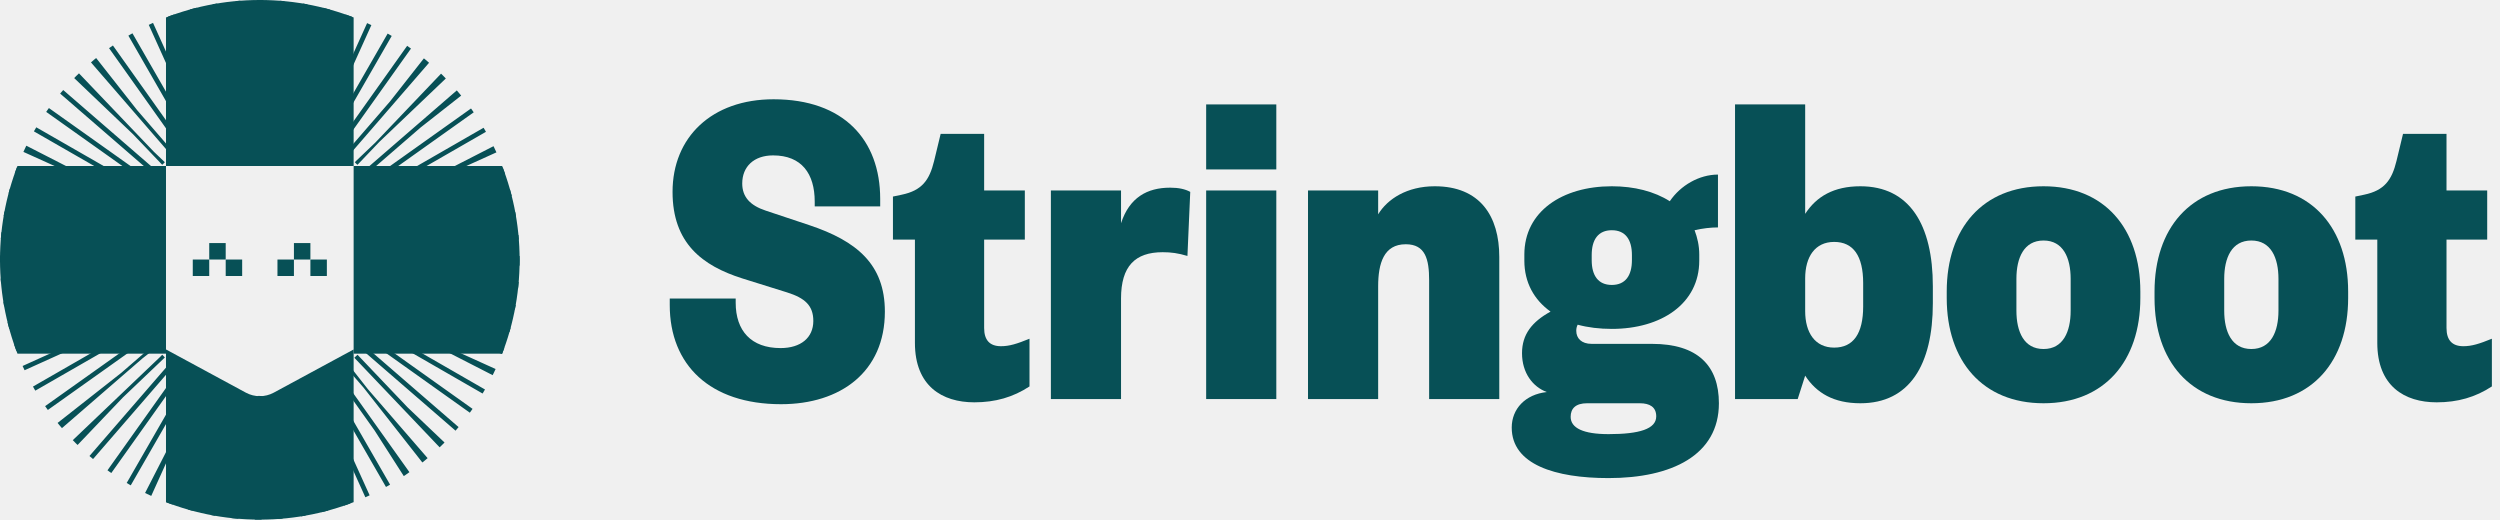
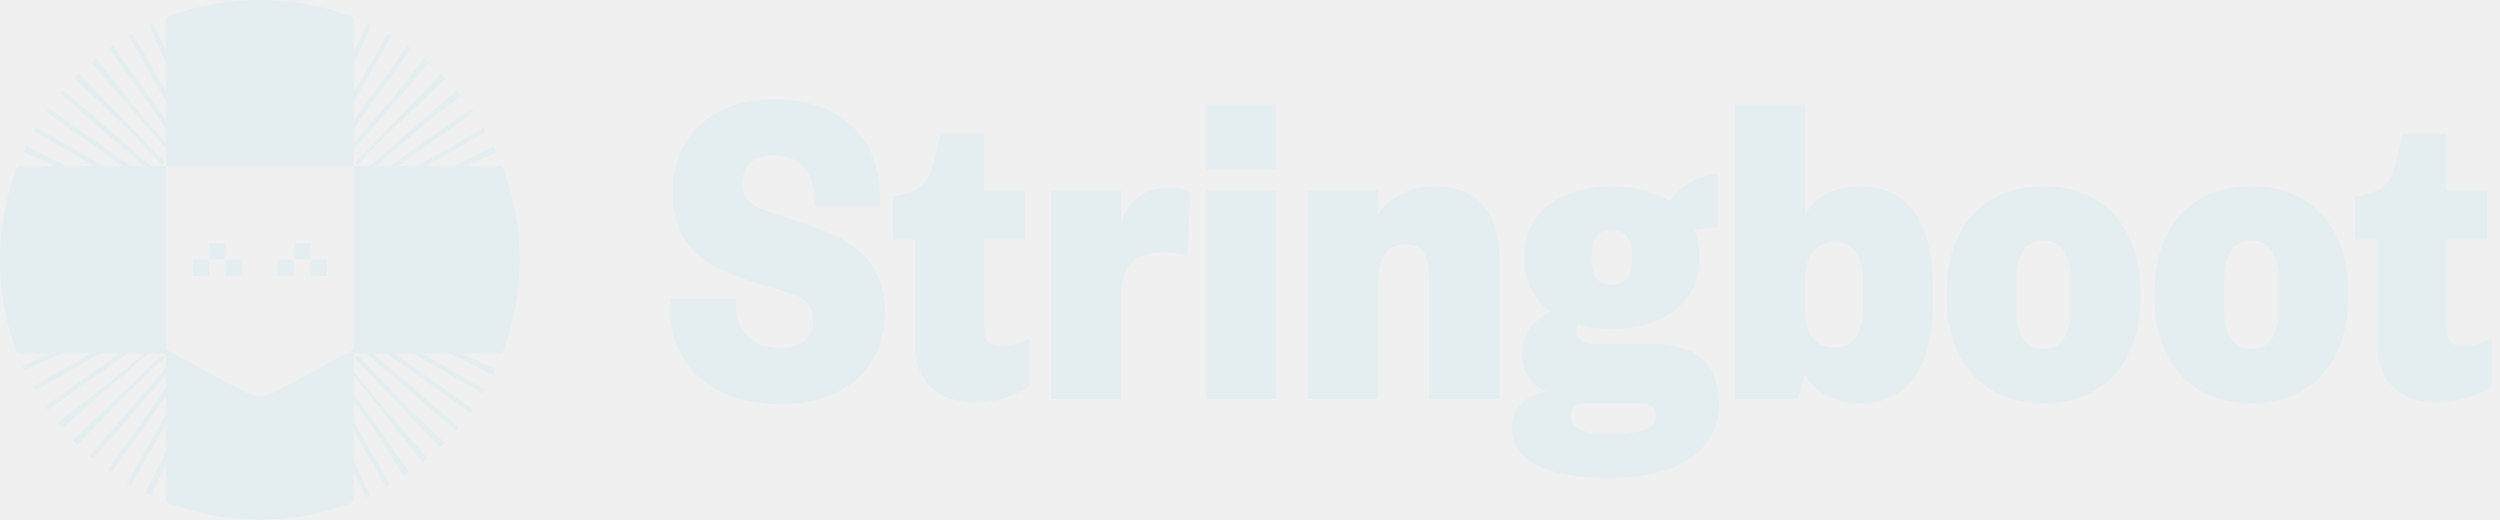
<svg xmlns="http://www.w3.org/2000/svg" width="866" height="180" viewBox="0 0 866 180" fill="none">
-   <g clip-path="url(#clip0_22_270)">
-     <circle cx="90.001" cy="90" r="74.75" stroke="#075056" stroke-width="55.161" stroke-dasharray="1.63 4.88" />
-     <rect x="57.499" y="-7.5" width="65" height="65" fill="#075056" />
-     <path d="M57.499 121.048L85.165 136.014C88.182 137.646 91.818 137.646 94.835 136.014L122.499 121.048V186.048H57.499V121.048Z" fill="#075056" />
-     <rect x="-7.5" y="57.5" width="65" height="65" fill="#075056" />
-     <rect x="122.5" y="57.5" width="65" height="65" fill="#075056" />
-     <g clip-path="url(#clip1_22_270)">
-       <rect x="72.478" y="84.194" width="5.705" height="5.705" fill="#075056" />
-       <rect x="66.774" y="89.898" width="5.705" height="5.705" fill="#075056" />
-       <rect width="5.705" height="5.705" transform="matrix(-1 0 0 1 107.522 84.1935)" fill="#075056" />
-       <rect x="78.183" y="89.898" width="5.705" height="5.705" fill="#075056" />
-       <rect width="5.705" height="5.705" transform="matrix(-1 0 0 1 101.817 89.8982)" fill="#075056" />
-       <rect width="5.705" height="5.705" transform="matrix(-1 0 0 1 113.226 89.8982)" fill="#075056" />
+   <g clip-path="url(#clip0_22_283)">
+     <circle cx="90.001" cy="90" r="74.75" stroke="#E4EEF0" stroke-width="55.161" stroke-dasharray="1.63 4.88" />
+     <rect x="57.499" y="-7.5" width="65" height="65" fill="#E4EEF0" />
+     <path d="M57.499 121.048L85.165 136.014C88.182 137.646 91.818 137.645 94.835 136.014L122.499 121.048V186.048H57.499V121.048Z" fill="#E4EEF0" />
+     <rect x="-7.5" y="57.5" width="65" height="65" fill="#E4EEF0" />
+     <rect x="122.5" y="57.5" width="65" height="65" fill="#E4EEF0" />
+     <g clip-path="url(#clip1_22_283)">
+       <rect x="72.478" y="84.194" width="5.705" height="5.705" fill="#E4EEF0" />
+       <rect x="66.774" y="89.898" width="5.705" height="5.705" fill="#E4EEF0" />
+       <rect width="5.705" height="5.705" transform="matrix(-1 0 0 1 107.522 84.1935)" fill="#E4EEF0" />
+       <rect x="78.183" y="89.898" width="5.705" height="5.705" fill="#E4EEF0" />
+       <rect width="5.705" height="5.705" transform="matrix(-1 0 0 1 101.817 89.8981)" fill="#E4EEF0" />
+       <rect width="5.705" height="5.705" transform="matrix(-1 0 0 1 113.226 89.8981)" fill="#E4EEF0" />
    </g>
  </g>
-   <path d="M823.496 118.792V82.99H815.882V68.086L818.96 67.438C825.926 65.98 828.518 62.416 830.138 55.774L832.406 46.378H847.472V65.98H861.566V82.99H847.472V113.608C847.472 117.82 849.416 119.926 853.304 119.926C856.22 119.926 858.812 119.116 863.186 117.334V133.858C857.516 137.584 851.36 139.366 844.07 139.366C832.892 139.366 823.496 133.696 823.496 118.792Z" fill="#075056" />
-   <path d="M779.864 120.898C786.668 120.898 789.26 114.904 789.26 107.614V96.598C789.26 89.308 786.668 83.314 779.864 83.314C773.06 83.314 770.468 89.308 770.468 96.598V107.614C770.468 114.904 773.06 120.898 779.864 120.898ZM779.864 139.69C758.804 139.69 746.33 125.11 746.33 103.24V100.972C746.33 79.102 758.804 64.522 779.864 64.522C800.924 64.522 813.398 79.102 813.398 100.972V103.24C813.398 125.11 800.924 139.69 779.864 139.69Z" fill="#075056" />
-   <path d="M707.881 120.898C714.685 120.898 717.277 114.904 717.277 107.614V96.598C717.277 89.308 714.685 83.314 707.881 83.314C701.077 83.314 698.485 89.308 698.485 96.598V107.614C698.485 114.904 701.077 120.898 707.881 120.898ZM707.881 139.69C686.821 139.69 674.347 125.11 674.347 103.24V100.972C674.347 79.102 686.821 64.522 707.881 64.522C728.941 64.522 741.415 79.102 741.415 100.972V103.24C741.415 125.11 728.941 139.69 707.881 139.69Z" fill="#075056" />
-   <path d="M645.401 106.156V98.056C645.401 88.66 641.999 83.8 635.357 83.8C628.715 83.8 625.313 88.984 625.313 96.436V107.776C625.313 115.228 628.715 120.412 635.357 120.412C641.999 120.412 645.401 115.552 645.401 106.156ZM625.313 130.132L622.721 138.232H601.013V36.172H625.313V74.08C629.201 68.086 635.195 64.522 644.429 64.522C661.439 64.522 669.539 77.806 669.539 99.19V105.022C669.539 126.406 661.439 139.69 644.429 139.69C635.195 139.69 629.201 136.126 625.313 130.132Z" fill="#075056" />
-   <path d="M588.624 88.174V90.28C588.624 105.184 575.502 113.932 558.33 113.932C554.118 113.932 550.068 113.446 546.504 112.474C546.18 113.122 546.018 113.77 546.018 114.58C546.018 117.172 547.8 119.116 551.364 119.116H572.262C588.138 119.116 595.428 126.73 595.428 139.69C595.428 157.672 579.066 165.61 557.196 165.61C538.728 165.61 523.662 160.912 523.662 148.114C523.662 141.634 528.36 136.612 535.812 135.802C530.952 134.02 527.226 129.16 527.226 122.356C527.226 115.876 530.628 111.502 537.108 107.938C531.438 103.888 528.036 97.894 528.036 90.28V88.174C528.036 73.27 541.158 64.522 558.33 64.522C566.106 64.522 573.072 66.304 578.418 69.706C582.144 64.198 588.624 60.472 595.104 60.472V78.778C592.674 78.778 589.758 79.102 587.004 79.75C587.976 82.342 588.624 85.096 588.624 88.174ZM544.074 144.388C544.074 148.276 548.448 150.382 557.196 150.382C567.888 150.382 573.72 148.6 573.72 144.226C573.72 140.986 571.452 139.69 568.05 139.69H549.744C545.856 139.69 544.074 141.472 544.074 144.388ZM551.364 88.336V90.118C551.364 95.464 553.632 98.704 558.33 98.704C563.028 98.704 565.296 95.464 565.296 90.118V88.336C565.296 82.99 563.028 79.75 558.33 79.75C553.632 79.75 551.364 82.99 551.364 88.336Z" fill="#075056" />
-   <path d="M477.393 99.19V138.232H453.093V65.98H477.393V74.242C480.633 68.896 487.437 64.522 496.995 64.522C512.709 64.522 519.351 74.89 519.351 88.984V138.232H495.051V97.084C495.051 89.794 493.755 84.61 486.951 84.61C479.337 84.61 477.393 91.252 477.393 99.19Z" fill="#075056" />
-   <path d="M417.814 65.98H442.114V138.232H417.814V65.98ZM417.814 58.69V36.172H442.114V58.69H417.814Z" fill="#075056" />
-   <path d="M412.301 66.466L411.329 88.66C408.089 87.688 405.659 87.364 402.743 87.364C393.185 87.364 388.325 92.224 388.325 103.402V138.232H364.025V65.98H388.325V77.32C391.241 68.41 397.397 65.008 405.335 65.008C408.251 65.008 410.519 65.494 412.301 66.466Z" fill="#075056" />
-   <path d="M316.93 118.792V82.99H309.316V68.086L312.394 67.438C319.36 65.98 321.952 62.416 323.572 55.774L325.84 46.378H340.906V65.98H355V82.99H340.906V113.608C340.906 117.82 342.85 119.926 346.738 119.926C349.654 119.926 352.246 119.116 356.62 117.334V133.858C350.95 137.584 344.794 139.366 337.504 139.366C326.326 139.366 316.93 133.696 316.93 118.792Z" fill="#075056" />
-   <path d="M232.972 66.466C232.972 47.512 246.58 34.39 267.964 34.39C292.264 34.39 304.9 48.484 304.9 68.896V71.488H282.22V69.868C282.22 60.148 277.684 53.83 267.802 53.83C261.16 53.83 257.11 57.718 257.11 63.55C257.11 68.248 259.864 71.164 265.21 72.946L280.276 77.968C296.8 83.476 306.52 91.576 306.52 107.938C306.52 128.836 291.13 140.014 270.556 140.014C245.932 140.014 232 126.406 232 105.67V103.402H254.842V104.86C254.842 114.58 260.188 120.574 270.394 120.574C277.36 120.574 281.734 117.01 281.734 111.178C281.734 105.832 278.818 103.24 272.662 101.296L257.11 96.436C243.34 92.062 232.972 84.286 232.972 66.466Z" fill="#075056" />
+   <path d="M823.496 118.792V82.99H815.882V68.086L818.96 67.438C825.926 65.98 828.518 62.416 830.138 55.774L832.406 46.378H847.472V65.98H861.566V82.99H847.472V113.608C847.472 117.82 849.416 119.926 853.304 119.926C856.22 119.926 858.812 119.116 863.186 117.334V133.858C857.516 137.584 851.36 139.366 844.07 139.366C832.892 139.366 823.496 133.696 823.496 118.792Z" fill="#E4EEF0" />
+   <path d="M779.864 120.898C786.668 120.898 789.26 114.904 789.26 107.614V96.598C789.26 89.308 786.668 83.314 779.864 83.314C773.06 83.314 770.468 89.308 770.468 96.598V107.614C770.468 114.904 773.06 120.898 779.864 120.898ZM779.864 139.69C758.804 139.69 746.33 125.11 746.33 103.24V100.972C746.33 79.102 758.804 64.522 779.864 64.522C800.924 64.522 813.398 79.102 813.398 100.972V103.24C813.398 125.11 800.924 139.69 779.864 139.69Z" fill="#E4EEF0" />
+   <path d="M707.881 120.898C714.685 120.898 717.277 114.904 717.277 107.614V96.598C717.277 89.308 714.685 83.314 707.881 83.314C701.077 83.314 698.485 89.308 698.485 96.598V107.614C698.485 114.904 701.077 120.898 707.881 120.898ZM707.881 139.69C686.821 139.69 674.347 125.11 674.347 103.24V100.972C674.347 79.102 686.821 64.522 707.881 64.522C728.941 64.522 741.415 79.102 741.415 100.972V103.24C741.415 125.11 728.941 139.69 707.881 139.69Z" fill="#E4EEF0" />
+   <path d="M645.401 106.156V98.056C645.401 88.66 641.999 83.8 635.357 83.8C628.715 83.8 625.313 88.984 625.313 96.436V107.776C625.313 115.228 628.715 120.412 635.357 120.412C641.999 120.412 645.401 115.552 645.401 106.156ZM625.313 130.132L622.721 138.232H601.013V36.172H625.313V74.08C629.201 68.086 635.195 64.522 644.429 64.522C661.439 64.522 669.539 77.806 669.539 99.19V105.022C669.539 126.406 661.439 139.69 644.429 139.69C635.195 139.69 629.201 136.126 625.313 130.132Z" fill="#E4EEF0" />
+   <path d="M588.624 88.174V90.28C588.624 105.184 575.502 113.932 558.33 113.932C554.118 113.932 550.068 113.446 546.504 112.474C546.18 113.122 546.018 113.77 546.018 114.58C546.018 117.172 547.8 119.116 551.364 119.116H572.262C588.138 119.116 595.428 126.73 595.428 139.69C595.428 157.672 579.066 165.61 557.196 165.61C538.728 165.61 523.662 160.912 523.662 148.114C523.662 141.634 528.36 136.612 535.812 135.802C530.952 134.02 527.226 129.16 527.226 122.356C527.226 115.876 530.628 111.502 537.108 107.938C531.438 103.888 528.036 97.894 528.036 90.28V88.174C528.036 73.27 541.158 64.522 558.33 64.522C566.106 64.522 573.072 66.304 578.418 69.706C582.144 64.198 588.624 60.472 595.104 60.472V78.778C592.674 78.778 589.758 79.102 587.004 79.75C587.976 82.342 588.624 85.096 588.624 88.174ZM544.074 144.388C544.074 148.276 548.448 150.382 557.196 150.382C567.888 150.382 573.72 148.6 573.72 144.226C573.72 140.986 571.452 139.69 568.05 139.69H549.744C545.856 139.69 544.074 141.472 544.074 144.388ZM551.364 88.336V90.118C551.364 95.464 553.632 98.704 558.33 98.704C563.028 98.704 565.296 95.464 565.296 90.118V88.336C565.296 82.99 563.028 79.75 558.33 79.75C553.632 79.75 551.364 82.99 551.364 88.336Z" fill="#E4EEF0" />
+   <path d="M477.393 99.19V138.232H453.093V65.98H477.393V74.242C480.633 68.896 487.437 64.522 496.995 64.522C512.709 64.522 519.351 74.89 519.351 88.984V138.232H495.051V97.084C495.051 89.794 493.755 84.61 486.951 84.61C479.337 84.61 477.393 91.252 477.393 99.19Z" fill="#E4EEF0" />
+   <path d="M417.814 65.98H442.114V138.232H417.814V65.98ZM417.814 58.69V36.172H442.114V58.69H417.814Z" fill="#E4EEF0" />
+   <path d="M412.301 66.466L411.329 88.66C408.089 87.688 405.659 87.364 402.743 87.364C393.185 87.364 388.325 92.224 388.325 103.402V138.232H364.025V65.98H388.325V77.32C391.241 68.41 397.397 65.008 405.335 65.008C408.251 65.008 410.519 65.494 412.301 66.466Z" fill="#E4EEF0" />
+   <path d="M316.93 118.792V82.99H309.316V68.086L312.394 67.438C319.36 65.98 321.952 62.416 323.572 55.774L325.84 46.378H340.906V65.98H355V82.99H340.906V113.608C340.906 117.82 342.85 119.926 346.738 119.926C349.654 119.926 352.246 119.116 356.62 117.334V133.858C350.95 137.584 344.794 139.366 337.504 139.366C326.326 139.366 316.93 133.696 316.93 118.792Z" fill="#E4EEF0" />
+   <path d="M232.972 66.466C232.972 47.512 246.58 34.39 267.964 34.39C292.264 34.39 304.9 48.484 304.9 68.896V71.488H282.22V69.868C282.22 60.148 277.684 53.83 267.802 53.83C261.16 53.83 257.11 57.718 257.11 63.55C257.11 68.248 259.864 71.164 265.21 72.946L280.276 77.968C296.8 83.476 306.52 91.576 306.52 107.938C306.52 128.836 291.13 140.014 270.556 140.014C245.932 140.014 232 126.406 232 105.67V103.402H254.842V104.86C254.842 114.58 260.188 120.574 270.394 120.574C277.36 120.574 281.734 117.01 281.734 111.178C281.734 105.832 278.818 103.24 272.662 101.296L257.11 96.436C243.34 92.062 232.972 84.286 232.972 66.466Z" fill="#E4EEF0" />
  <defs>
-     <clipPath id="clip0_22_270">
+     <clipPath id="clip0_22_283">
      <rect width="180" height="180" rx="90" fill="white" />
    </clipPath>
-     <clipPath id="clip1_22_270">
+     <clipPath id="clip1_22_283">
      <rect width="46.452" height="46.452" fill="white" transform="translate(66.7742 66.7742)" />
    </clipPath>
  </defs>
</svg>
